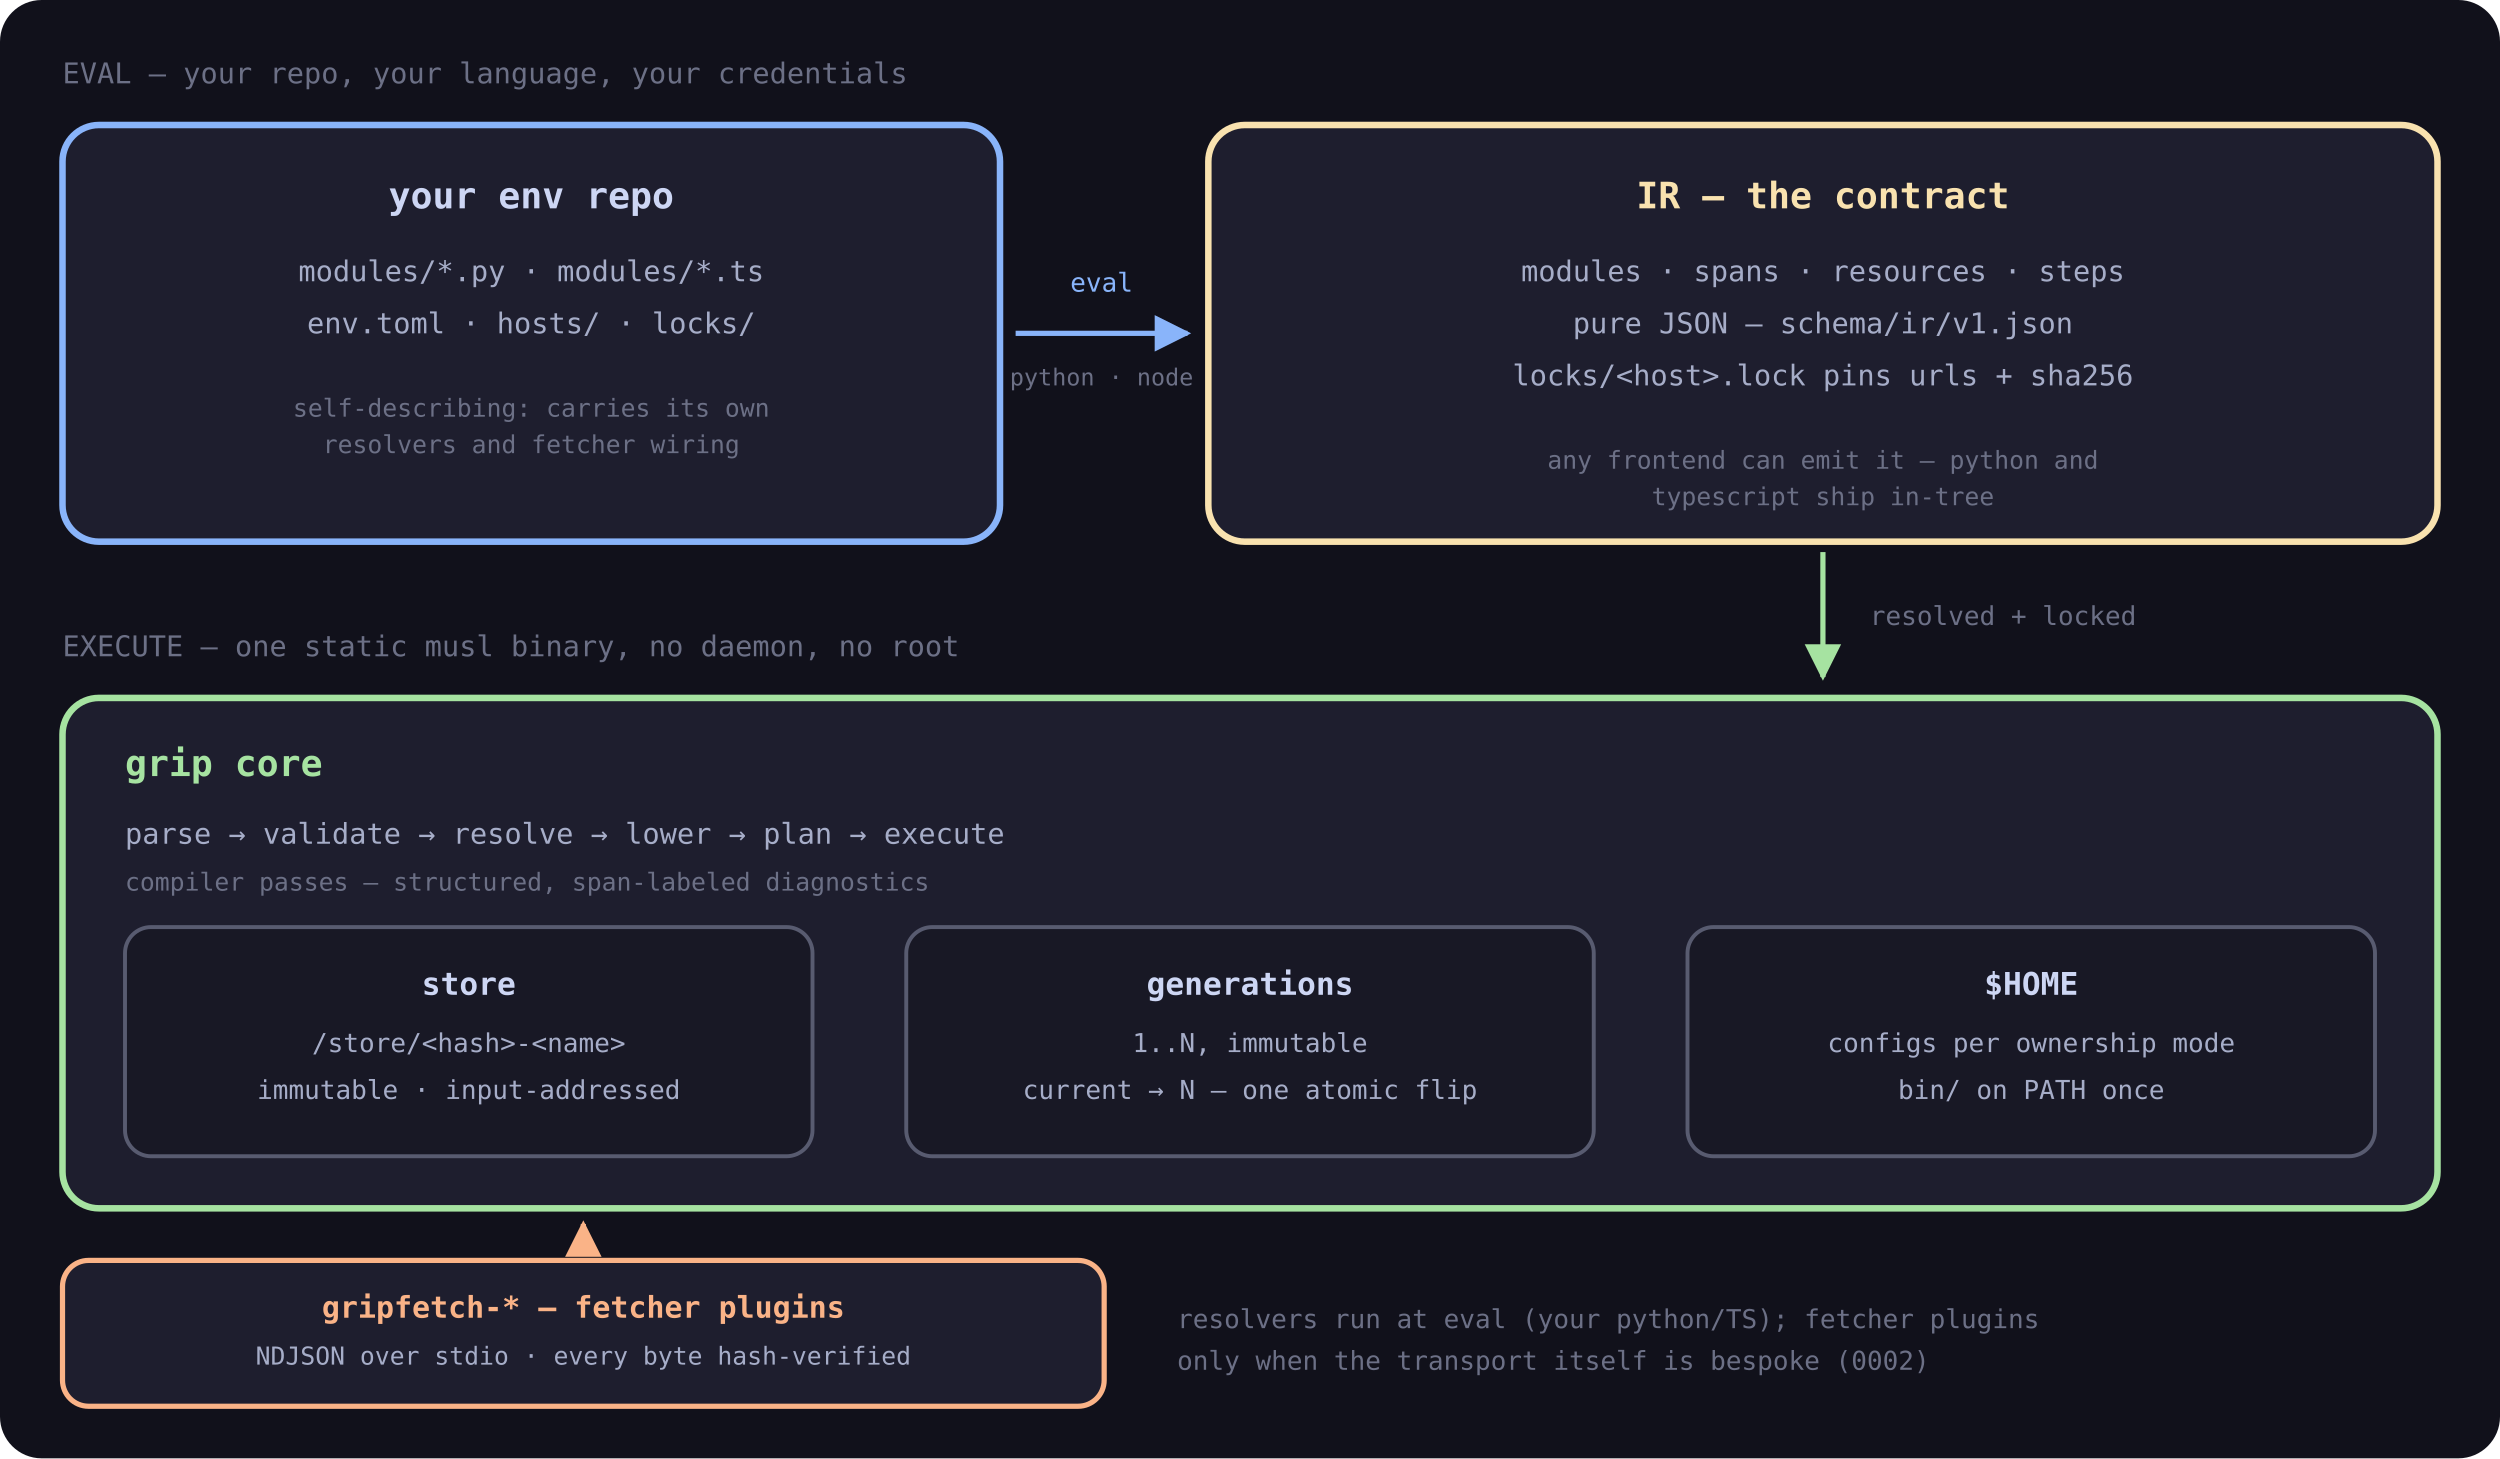
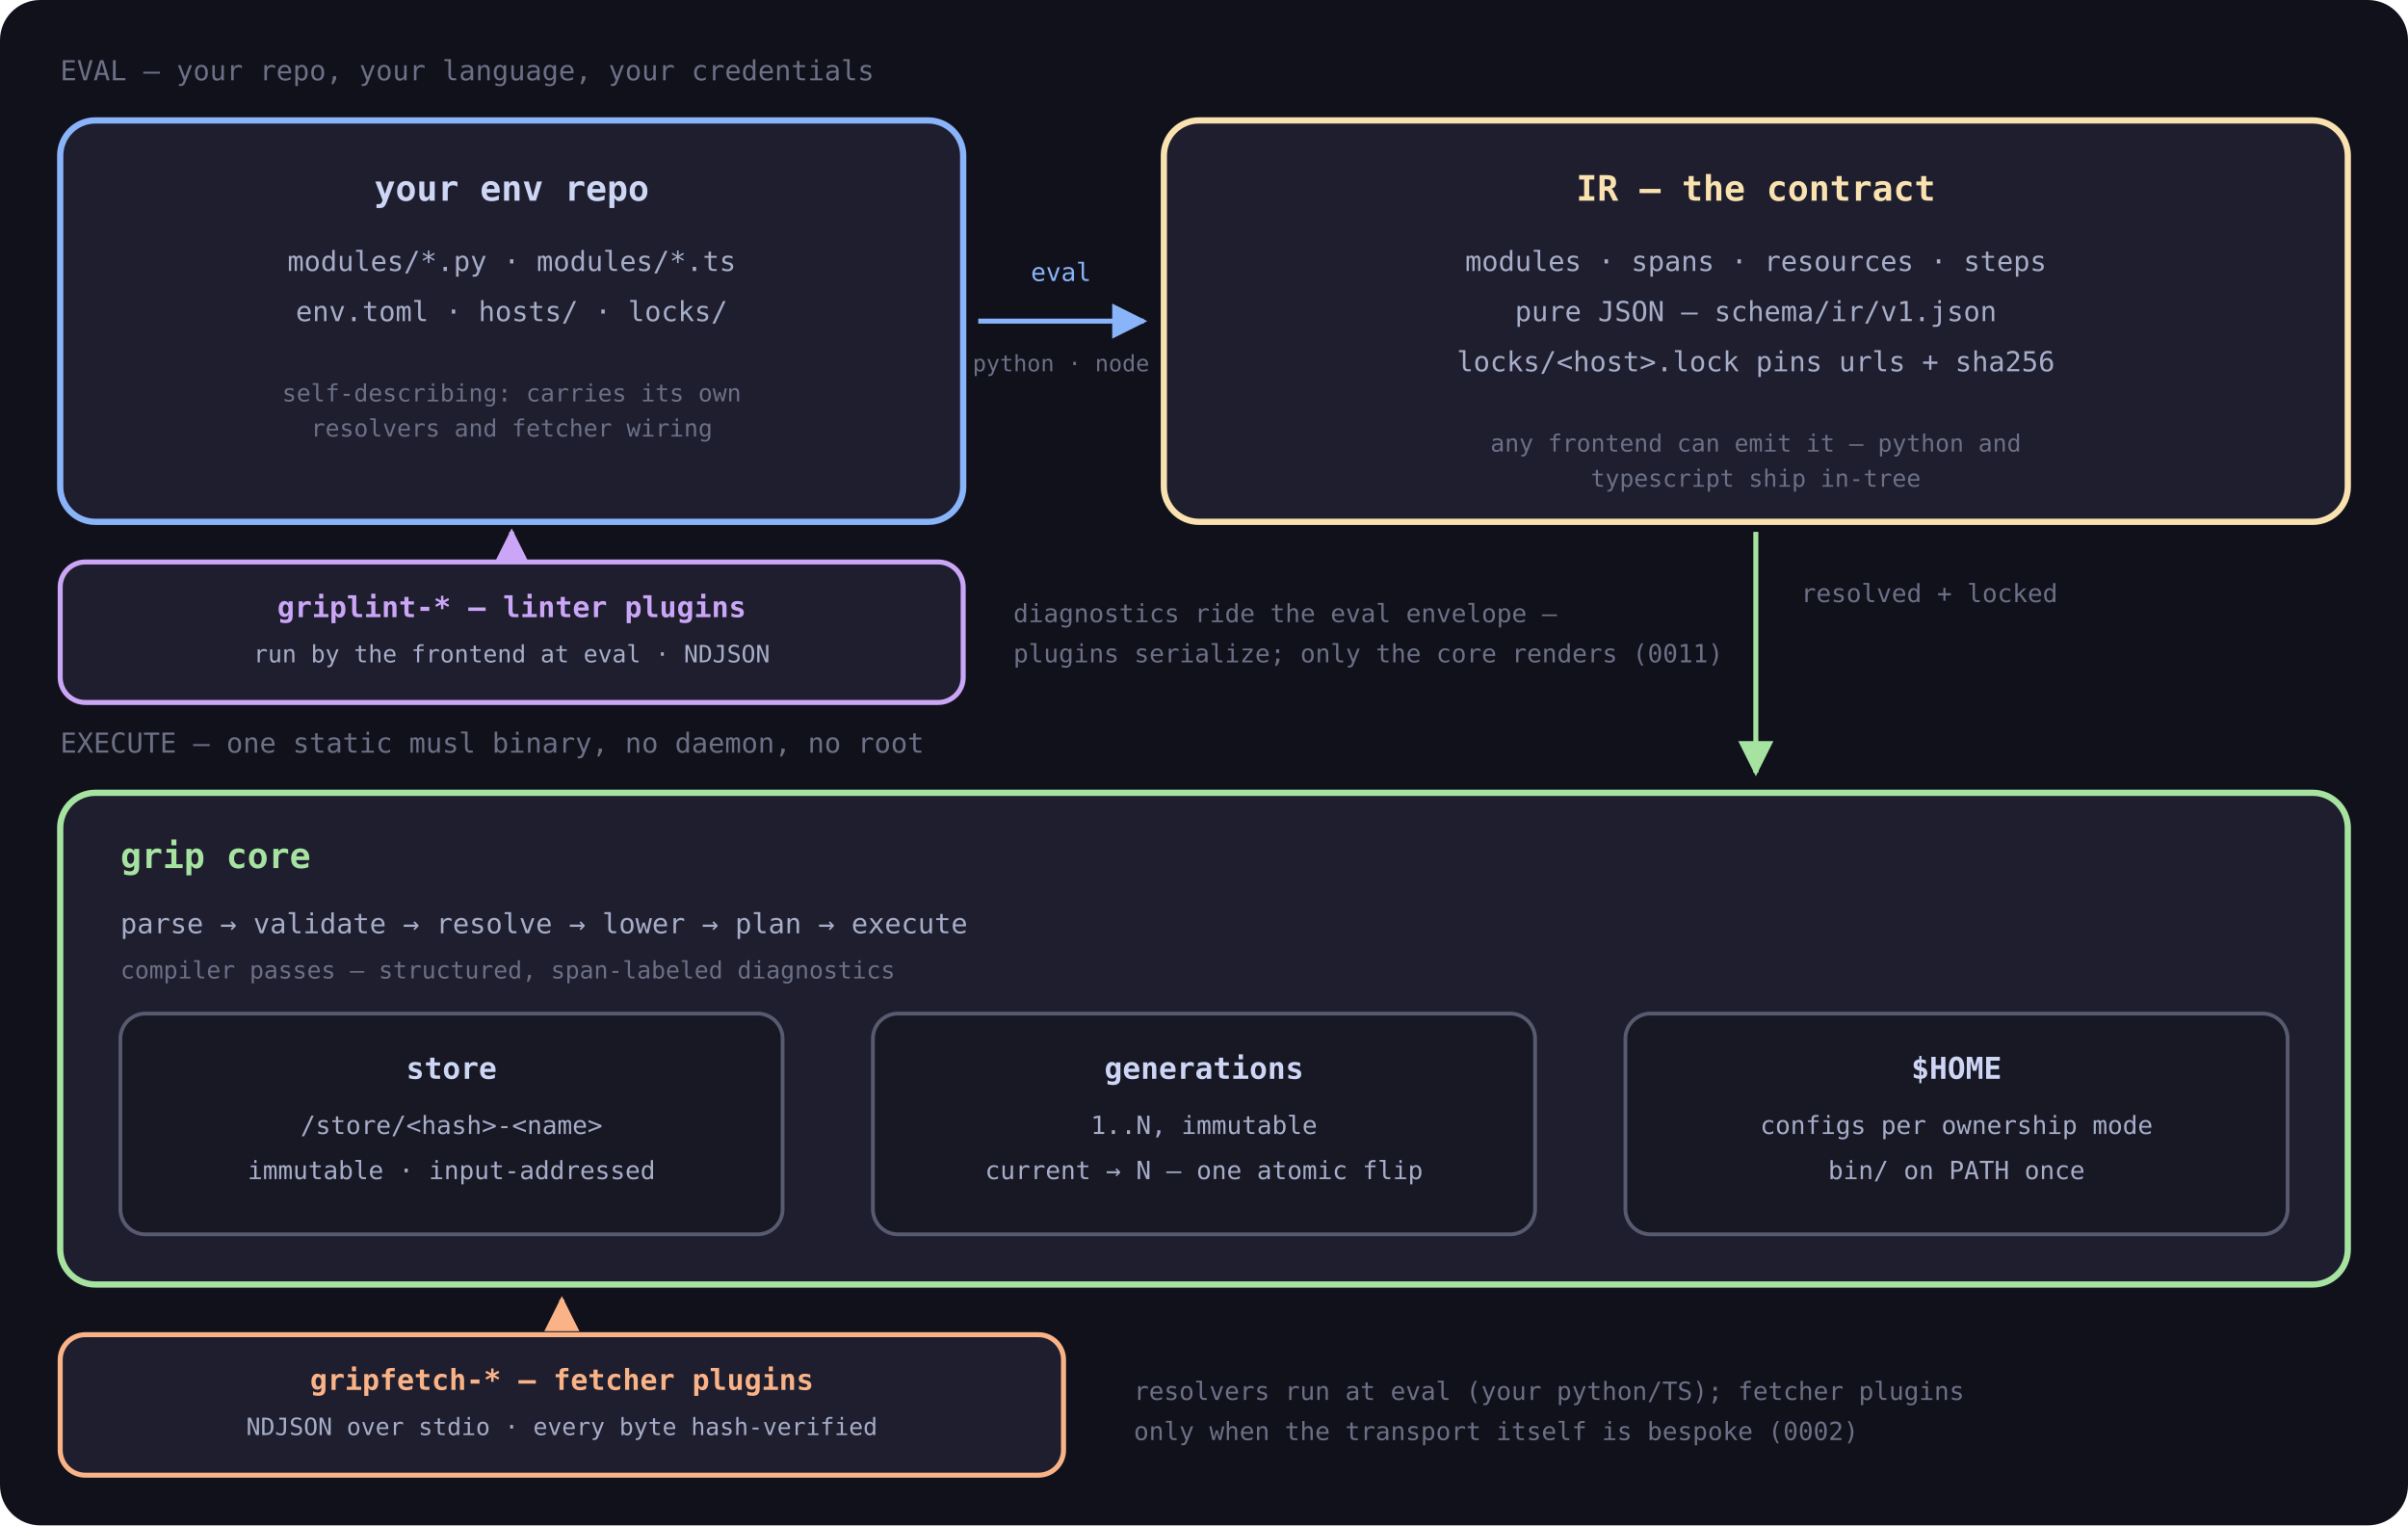
- <svg xmlns="http://www.w3.org/2000/svg" viewBox="0 0 960 560" font-family="DejaVu Sans Mono, monospace">
+ <svg xmlns="http://www.w3.org/2000/svg" viewBox="0 0 960 608" font-family="DejaVu Sans Mono, monospace">
  <defs>
    <marker id="arr" viewBox="0 0 10 10" refX="9" refY="5" markerWidth="7" markerHeight="7" orient="auto-start-reverse">
      <path d="M 0 0 L 10 5 L 0 10 z" fill="#89b4fa" />
    </marker>
    <marker id="arrg" viewBox="0 0 10 10" refX="9" refY="5" markerWidth="7" markerHeight="7" orient="auto-start-reverse">
      <path d="M 0 0 L 10 5 L 0 10 z" fill="#a6e3a1" />
    </marker>
    <marker id="arrp" viewBox="0 0 10 10" refX="9" refY="5" markerWidth="7" markerHeight="7" orient="auto-start-reverse">
      <path d="M 0 0 L 10 5 L 0 10 z" fill="#fab387" />
    </marker>
+     <marker id="arrm" viewBox="0 0 10 10" refX="9" refY="5" markerWidth="7" markerHeight="7" orient="auto-start-reverse">
+       <path d="M 0 0 L 10 5 L 0 10 z" fill="#cba6f7" />
+     </marker>
  </defs>
-   <rect width="960" height="560" rx="16" fill="#11111b" />
+   <rect width="960" height="608" rx="16" fill="#11111b" />
  <text x="24" y="32" font-size="11" fill="#6c7086">EVAL — your repo, your language, your credentials</text>
  <rect x="24" y="48" width="360" height="160" rx="14" fill="#1e1e2e" stroke="#89b4fa" stroke-width="2.5" />
  <text x="204" y="80" text-anchor="middle" font-size="14" font-weight="bold" fill="#cdd6f4">your env repo</text>
  <text x="204" y="108" text-anchor="middle" font-size="11" fill="#a6adc8">modules/*.py · modules/*.ts</text>
  <text x="204" y="128" text-anchor="middle" font-size="11" fill="#a6adc8">env.toml · hosts/ · locks/</text>
  <text x="204" y="160" text-anchor="middle" font-size="9.5" fill="#6c7086">self-describing: carries its own</text>
  <text x="204" y="174" text-anchor="middle" font-size="9.5" fill="#6c7086">resolvers and fetcher wiring</text>
  <line x1="390" y1="128" x2="456" y2="128" stroke="#89b4fa" stroke-width="2" marker-end="url(#arr)" />
  <text x="423" y="112" text-anchor="middle" font-size="10" fill="#89b4fa">eval</text>
  <text x="423" y="148" text-anchor="middle" font-size="9" fill="#6c7086">python · node</text>
  <rect x="464" y="48" width="472" height="160" rx="14" fill="#1e1e2e" stroke="#f9e2af" stroke-width="2.5" />
  <text x="700" y="80" text-anchor="middle" font-size="14" font-weight="bold" fill="#f9e2af">IR — the contract</text>
  <text x="700" y="108" text-anchor="middle" font-size="11" fill="#a6adc8">modules · spans · resources · steps</text>
  <text x="700" y="128" text-anchor="middle" font-size="11" fill="#a6adc8">pure JSON — schema/ir/v1.json</text>
  <text x="700" y="148" text-anchor="middle" font-size="11" fill="#a6adc8">locks/&lt;host&gt;.lock pins urls + sha256</text>
  <text x="700" y="180" text-anchor="middle" font-size="9.5" fill="#6c7086">any frontend can emit it — python and</text>
  <text x="700" y="194" text-anchor="middle" font-size="9.5" fill="#6c7086">typescript ship in-tree</text>
-   <line x1="700" y1="212" x2="700" y2="260" stroke="#a6e3a1" stroke-width="2" marker-end="url(#arrg)" />
+   <line x1="700" y1="212" x2="700" y2="308" stroke="#a6e3a1" stroke-width="2" marker-end="url(#arrg)" />
  <text x="718" y="240" font-size="10" fill="#6c7086">resolved + locked</text>
-   <text x="24" y="252" font-size="11" fill="#6c7086">EXECUTE — one static musl binary, no daemon, no root</text>
-   <rect x="24" y="268" width="912" height="196" rx="14" fill="#1e1e2e" stroke="#a6e3a1" stroke-width="2.5" />
-   <text x="48" y="298" font-size="14" font-weight="bold" fill="#a6e3a1">grip core</text>
-   <text x="48" y="324" font-size="11" fill="#a6adc8">parse → validate → resolve → lower → plan → execute</text>
-   <text x="48" y="342" font-size="9.5" fill="#6c7086">compiler passes — structured, span-labeled diagnostics</text>
-   <rect x="48" y="356" width="264" height="88" rx="10" fill="#181825" stroke="#585b70" stroke-width="1.5" />
-   <text x="180" y="382" text-anchor="middle" font-size="12" font-weight="bold" fill="#cdd6f4">store</text>
-   <text x="180" y="404" text-anchor="middle" font-size="10" fill="#a6adc8">/store/&lt;hash&gt;-&lt;name&gt;</text>
-   <text x="180" y="422" text-anchor="middle" font-size="10" fill="#a6adc8">immutable · input-addressed</text>
-   <rect x="348" y="356" width="264" height="88" rx="10" fill="#181825" stroke="#585b70" stroke-width="1.5" />
-   <text x="480" y="382" text-anchor="middle" font-size="12" font-weight="bold" fill="#cdd6f4">generations</text>
-   <text x="480" y="404" text-anchor="middle" font-size="10" fill="#a6adc8">1..N, immutable</text>
-   <text x="480" y="422" text-anchor="middle" font-size="10" fill="#a6adc8">current → N — one atomic flip</text>
-   <rect x="648" y="356" width="264" height="88" rx="10" fill="#181825" stroke="#585b70" stroke-width="1.5" />
-   <text x="780" y="382" text-anchor="middle" font-size="12" font-weight="bold" fill="#cdd6f4">$HOME</text>
-   <text x="780" y="404" text-anchor="middle" font-size="10" fill="#a6adc8">configs per ownership mode</text>
-   <text x="780" y="422" text-anchor="middle" font-size="10" fill="#a6adc8">bin/ on PATH once</text>
-   <rect x="24" y="484" width="400" height="56" rx="10" fill="#1e1e2e" stroke="#fab387" stroke-width="2" />
-   <text x="224" y="506" text-anchor="middle" font-size="11.5" font-weight="bold" fill="#fab387">gripfetch-* — fetcher plugins</text>
-   <text x="224" y="524" text-anchor="middle" font-size="9.5" fill="#a6adc8">NDJSON over stdio · every byte hash-verified</text>
-   <line x1="224" y1="478" x2="224" y2="470" stroke="#fab387" stroke-width="2" marker-end="url(#arrp)" />
-   <text x="452" y="510" font-size="10" fill="#6c7086">resolvers run at eval (your python/TS); fetcher plugins</text>
-   <text x="452" y="526" font-size="10" fill="#6c7086">only when the transport itself is bespoke (0002)</text>
+   <rect x="24" y="224" width="360" height="56" rx="10" fill="#1e1e2e" stroke="#cba6f7" stroke-width="2" />
+   <text x="204" y="246" text-anchor="middle" font-size="11.5" font-weight="bold" fill="#cba6f7">griplint-* — linter plugins</text>
+   <text x="204" y="264" text-anchor="middle" font-size="9.5" fill="#a6adc8">run by the frontend at eval · NDJSON</text>
+   <line x1="204" y1="220" x2="204" y2="212" stroke="#cba6f7" stroke-width="2" marker-end="url(#arrm)" />
+   <text x="404" y="248" font-size="10" fill="#6c7086">diagnostics ride the eval envelope —</text>
+   <text x="404" y="264" font-size="10" fill="#6c7086">plugins serialize; only the core renders (0011)</text>
+   <text x="24" y="300" font-size="11" fill="#6c7086">EXECUTE — one static musl binary, no daemon, no root</text>
+   <rect x="24" y="316" width="912" height="196" rx="14" fill="#1e1e2e" stroke="#a6e3a1" stroke-width="2.5" />
+   <text x="48" y="346" font-size="14" font-weight="bold" fill="#a6e3a1">grip core</text>
+   <text x="48" y="372" font-size="11" fill="#a6adc8">parse → validate → resolve → lower → plan → execute</text>
+   <text x="48" y="390" font-size="9.5" fill="#6c7086">compiler passes — structured, span-labeled diagnostics</text>
+   <rect x="48" y="404" width="264" height="88" rx="10" fill="#181825" stroke="#585b70" stroke-width="1.5" />
+   <text x="180" y="430" text-anchor="middle" font-size="12" font-weight="bold" fill="#cdd6f4">store</text>
+   <text x="180" y="452" text-anchor="middle" font-size="10" fill="#a6adc8">/store/&lt;hash&gt;-&lt;name&gt;</text>
+   <text x="180" y="470" text-anchor="middle" font-size="10" fill="#a6adc8">immutable · input-addressed</text>
+   <rect x="348" y="404" width="264" height="88" rx="10" fill="#181825" stroke="#585b70" stroke-width="1.5" />
+   <text x="480" y="430" text-anchor="middle" font-size="12" font-weight="bold" fill="#cdd6f4">generations</text>
+   <text x="480" y="452" text-anchor="middle" font-size="10" fill="#a6adc8">1..N, immutable</text>
+   <text x="480" y="470" text-anchor="middle" font-size="10" fill="#a6adc8">current → N — one atomic flip</text>
+   <rect x="648" y="404" width="264" height="88" rx="10" fill="#181825" stroke="#585b70" stroke-width="1.5" />
+   <text x="780" y="430" text-anchor="middle" font-size="12" font-weight="bold" fill="#cdd6f4">$HOME</text>
+   <text x="780" y="452" text-anchor="middle" font-size="10" fill="#a6adc8">configs per ownership mode</text>
+   <text x="780" y="470" text-anchor="middle" font-size="10" fill="#a6adc8">bin/ on PATH once</text>
+   <rect x="24" y="532" width="400" height="56" rx="10" fill="#1e1e2e" stroke="#fab387" stroke-width="2" />
+   <text x="224" y="554" text-anchor="middle" font-size="11.5" font-weight="bold" fill="#fab387">gripfetch-* — fetcher plugins</text>
+   <text x="224" y="572" text-anchor="middle" font-size="9.5" fill="#a6adc8">NDJSON over stdio · every byte hash-verified</text>
+   <line x1="224" y1="526" x2="224" y2="518" stroke="#fab387" stroke-width="2" marker-end="url(#arrp)" />
+   <text x="452" y="558" font-size="10" fill="#6c7086">resolvers run at eval (your python/TS); fetcher plugins</text>
+   <text x="452" y="574" font-size="10" fill="#6c7086">only when the transport itself is bespoke (0002)</text>
</svg>
